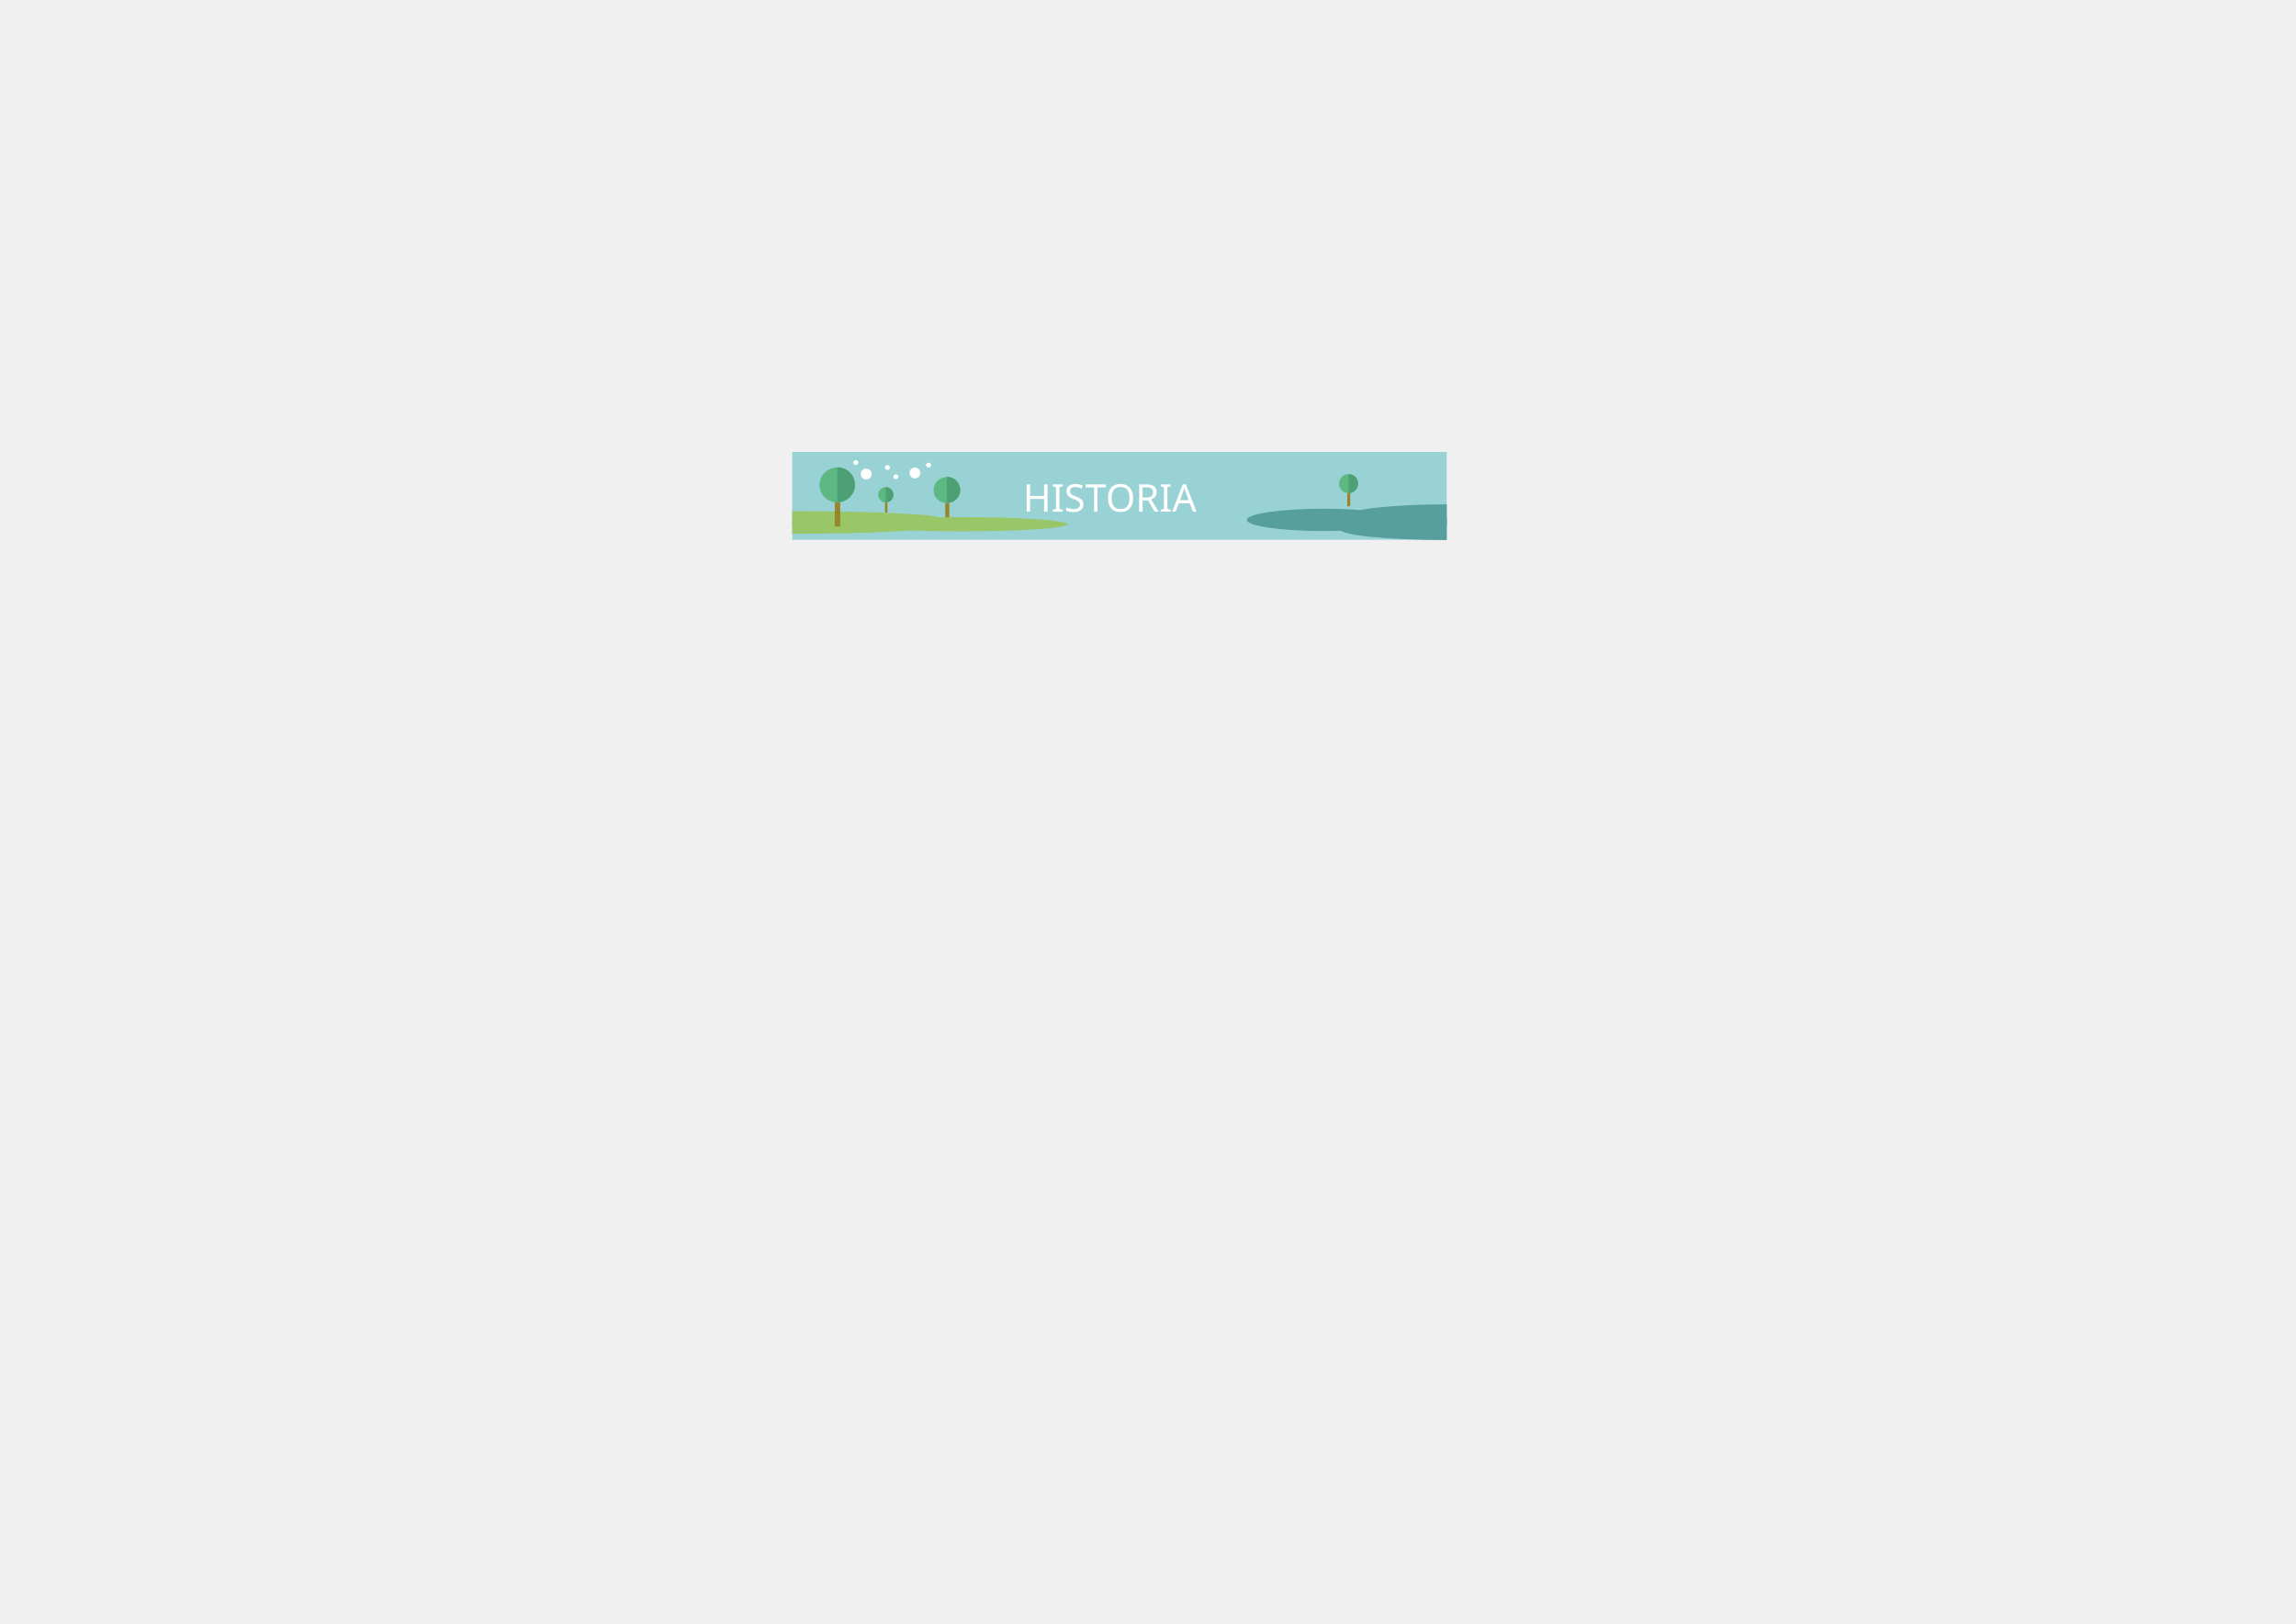
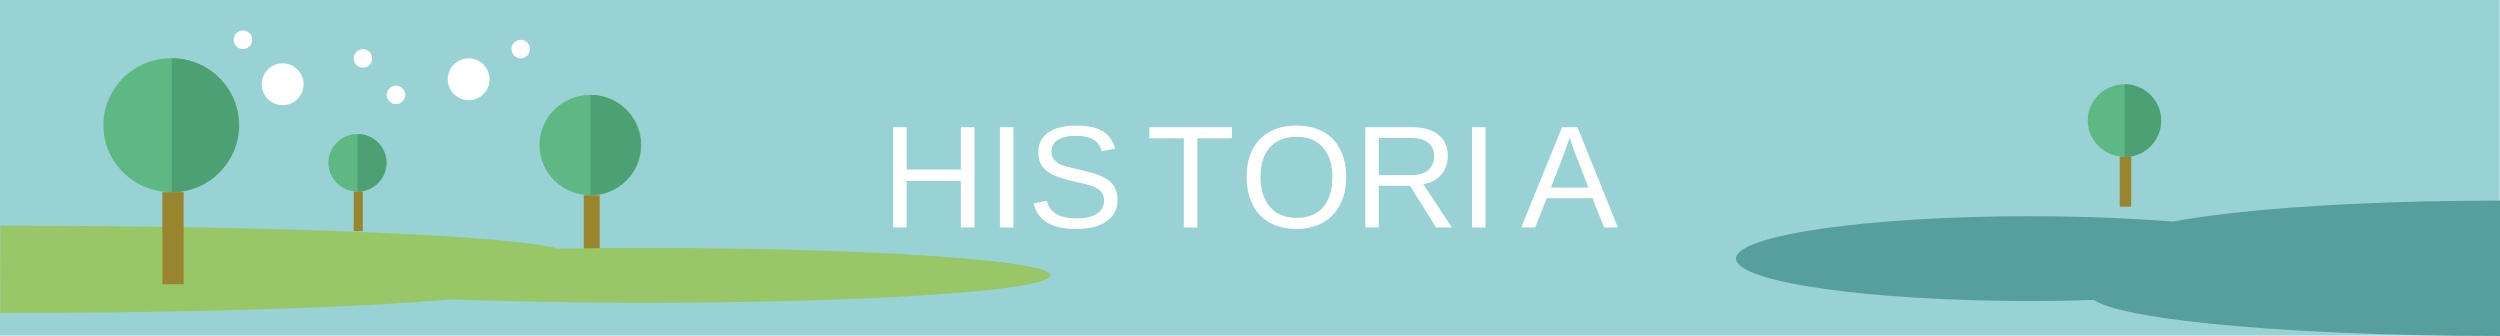
- <svg xmlns="http://www.w3.org/2000/svg" version="1.1" x="0px" y="0px" viewBox="0 0 841.9 595.3" style="enable-background:new 0 0 841.9 595.3;" xml:space="preserve">
-   <style type="text/css">
- 	.st0{fill:#98D2D4;}
- 	.st1{fill:#5DB884;}
- 	.st2{fill:#4CA073;}
- 	.st3{fill:#99852D;}
- 	.st4{fill:#579E9E;}
- 	.st5{fill:#FFFFFF;}
- 	.st6{font-family:'ArialMT';}
- 	.st7{font-size:14px;}
- 	.st8{fill:#99C666;}
- </style>
-   <g id="Layer_1">
-     <rect x="290.5" y="165.7" class="st0" width="240" height="32.2" />
-   </g>
-   <g id="Layer_2">
-     <g>
-       <ellipse class="st1" cx="347.2" cy="179.7" rx="4.9" ry="4.8" />
-       <path class="st2" d="M347.2,174.8c2.7,0,4.9,2.2,4.9,4.8c0,2.7-2.2,4.8-4.9,4.8" />
-       <rect x="346.6" y="184.5" class="st3" width="1.5" height="6.6" />
-     </g>
-     <g>
-       <ellipse class="st1" cx="324.8" cy="181.4" rx="2.8" ry="2.8" />
-       <path class="st2" d="M324.8,178.6c1.5,0,2.8,1.2,2.8,2.8s-1.3,2.8-2.8,2.8" />
-       <rect x="324.5" y="184.1" class="st3" width="0.9" height="3.8" />
-     </g>
-     <g>
-       <path class="st4" d="M530.5,198c-21.8,0-39.4-1.8-39.4-4.1c0-2.2,17.7-4.1,39.4-4.1" />
-       <ellipse class="st4" cx="485.4" cy="190.6" rx="28.2" ry="4.1" />
-       <path class="st4" d="M530.5,193.1c-20.1,0-36.4-1.8-36.4-4.1c0-2.2,16.3-4.1,36.4-4.1" />
-     </g>
-     <g>
-       <ellipse class="st1" cx="494.5" cy="177.3" rx="3.5" ry="3.5" />
-       <path class="st2" d="M494.5,173.8c1.9,0,3.5,1.6,3.5,3.5c0,1.9-1.6,3.5-3.5,3.5" />
-       <rect x="494" y="180.8" class="st3" width="1.1" height="4.8" />
-     </g>
-     <text transform="matrix(1 0 0 1 375.1076 187.5848)" class="st5 st6 st7">HISTORIA</text>
-     <g>
-       <path class="st8" d="M290.5,187.4c29.9,0,54.2,1.2,54.2,2.6c0,1.5-24.3,2.6-54.2,2.6" />
-       <ellipse class="st8" cx="352.6" cy="192.2" rx="38.8" ry="2.6" />
-       <path class="st8" d="M290.5,190.5c27.6,0,50,1.2,50,2.6c0,1.5-22.4,2.6-50,2.6" />
-     </g>
-     <g>
-       <ellipse class="st1" cx="307" cy="177.8" rx="6.5" ry="6.4" />
-       <path class="st2" d="M307,171.3c3.6,0,6.5,2.9,6.5,6.4c0,3.6-2.9,6.4-6.5,6.4" />
-       <rect x="306.1" y="184.2" class="st3" width="2" height="8.8" />
-     </g>
-     <circle class="st5" cx="335.5" cy="173.4" r="2" />
-     <circle class="st5" cx="317.6" cy="173.8" r="2" />
-     <circle class="st5" cx="325.4" cy="171.4" r="0.9" />
-     <circle class="st5" cx="328.5" cy="174.8" r="0.9" />
-     <circle class="st5" cx="340.5" cy="170.5" r="0.9" />
-     <circle class="st5" cx="313.8" cy="169.6" r="0.9" />
-   </g>
+ <svg xmlns="http://www.w3.org/2000/svg" id="Layer_1" data-name="Layer 1" viewBox="0 0 240.04 32.22">
+   <defs>
+     <style>.cls-1{fill:#98d2d4;}.cls-2{fill:#5db884;}.cls-3{fill:#4ca073;}.cls-4{fill:#99852d;}.cls-5{fill:#579e9e;}.cls-6{font-size:14px;font-family:Arial;}.cls-6,.cls-8{fill:#fff;}.cls-7{fill:#99c666;}</style>
+   </defs>
+   <rect class="cls-1" width="240" height="32.21" />
+   <ellipse class="cls-2" cx="56.69" cy="13.93" rx="4.89" ry="4.82" />
+   <path class="cls-3" d="M347.2,174.85a4.82,4.82,0,1,1,0,9.64" transform="translate(-290.5 -165.74)" />
+   <rect class="cls-4" x="56.05" y="18.75" width="1.53" height="6.63" />
+   <ellipse class="cls-2" cx="34.33" cy="15.63" rx="2.8" ry="2.76" />
+   <path class="cls-3" d="M324.83,178.62a2.76,2.76,0,1,1,0,5.52" transform="translate(-290.5 -165.74)" />
+   <rect class="cls-4" x="33.96" y="18.39" width="0.87" height="3.8" />
+   <path class="cls-5" d="M530.54,198c-21.78,0-39.44-1.82-39.44-4.07s17.66-4.07,39.44-4.07" transform="translate(-290.5 -165.74)" />
+   <ellipse class="cls-5" cx="194.89" cy="24.83" rx="28.2" ry="4.07" />
+   <path class="cls-5" d="M530.54,193.14c-20.08,0-36.35-1.82-36.35-4.07S510.46,185,530.54,185" transform="translate(-290.5 -165.74)" />
+   <ellipse class="cls-2" cx="203.99" cy="11.57" rx="3.53" ry="3.48" />
+   <path class="cls-3" d="M494.49,173.83a3.48,3.48,0,1,1,0,7" transform="translate(-290.5 -165.74)" />
+   <rect class="cls-4" x="203.53" y="15.05" width="1.1" height="4.79" />
+   <text class="cls-6" transform="translate(84.6 21.84)">HIS<tspan x="25.44" y="0">T</tspan>
+     <tspan x="34.44" y="0">ORI</tspan>
+     <tspan x="61.43" y="0">A</tspan>
+   </text>
+   <path class="cls-7" d="M290.54,187.41c29.94,0,54.21,1.18,54.21,2.63s-24.27,2.63-54.21,2.63" transform="translate(-290.5 -165.74)" />
+   <ellipse class="cls-7" cx="62.09" cy="26.44" rx="38.77" ry="2.63" />
+   <path class="cls-7" d="M290.54,190.53c27.6,0,50,1.18,50,2.63s-22.37,2.63-50,2.63" transform="translate(-290.5 -165.74)" />
+   <ellipse class="cls-2" cx="16.45" cy="12.02" rx="6.52" ry="6.43" />
+   <path class="cls-3" d="M307,171.34a6.43,6.43,0,1,1,0,12.86" transform="translate(-290.5 -165.74)" />
+   <rect class="cls-4" x="15.59" y="18.45" width="2.04" height="8.84" />
+   <circle class="cls-8" cx="45" cy="7.61" r="2.01" />
+   <circle class="cls-8" cx="27.14" cy="8.09" r="2.01" />
+   <circle class="cls-8" cx="34.85" cy="5.61" r="0.89" />
+   <circle class="cls-8" cx="38.02" cy="9.11" r="0.89" />
+   <circle class="cls-8" cx="50" cy="4.71" r="0.89" />
+   <circle class="cls-8" cx="23.33" cy="3.82" r="0.89" />
</svg>
